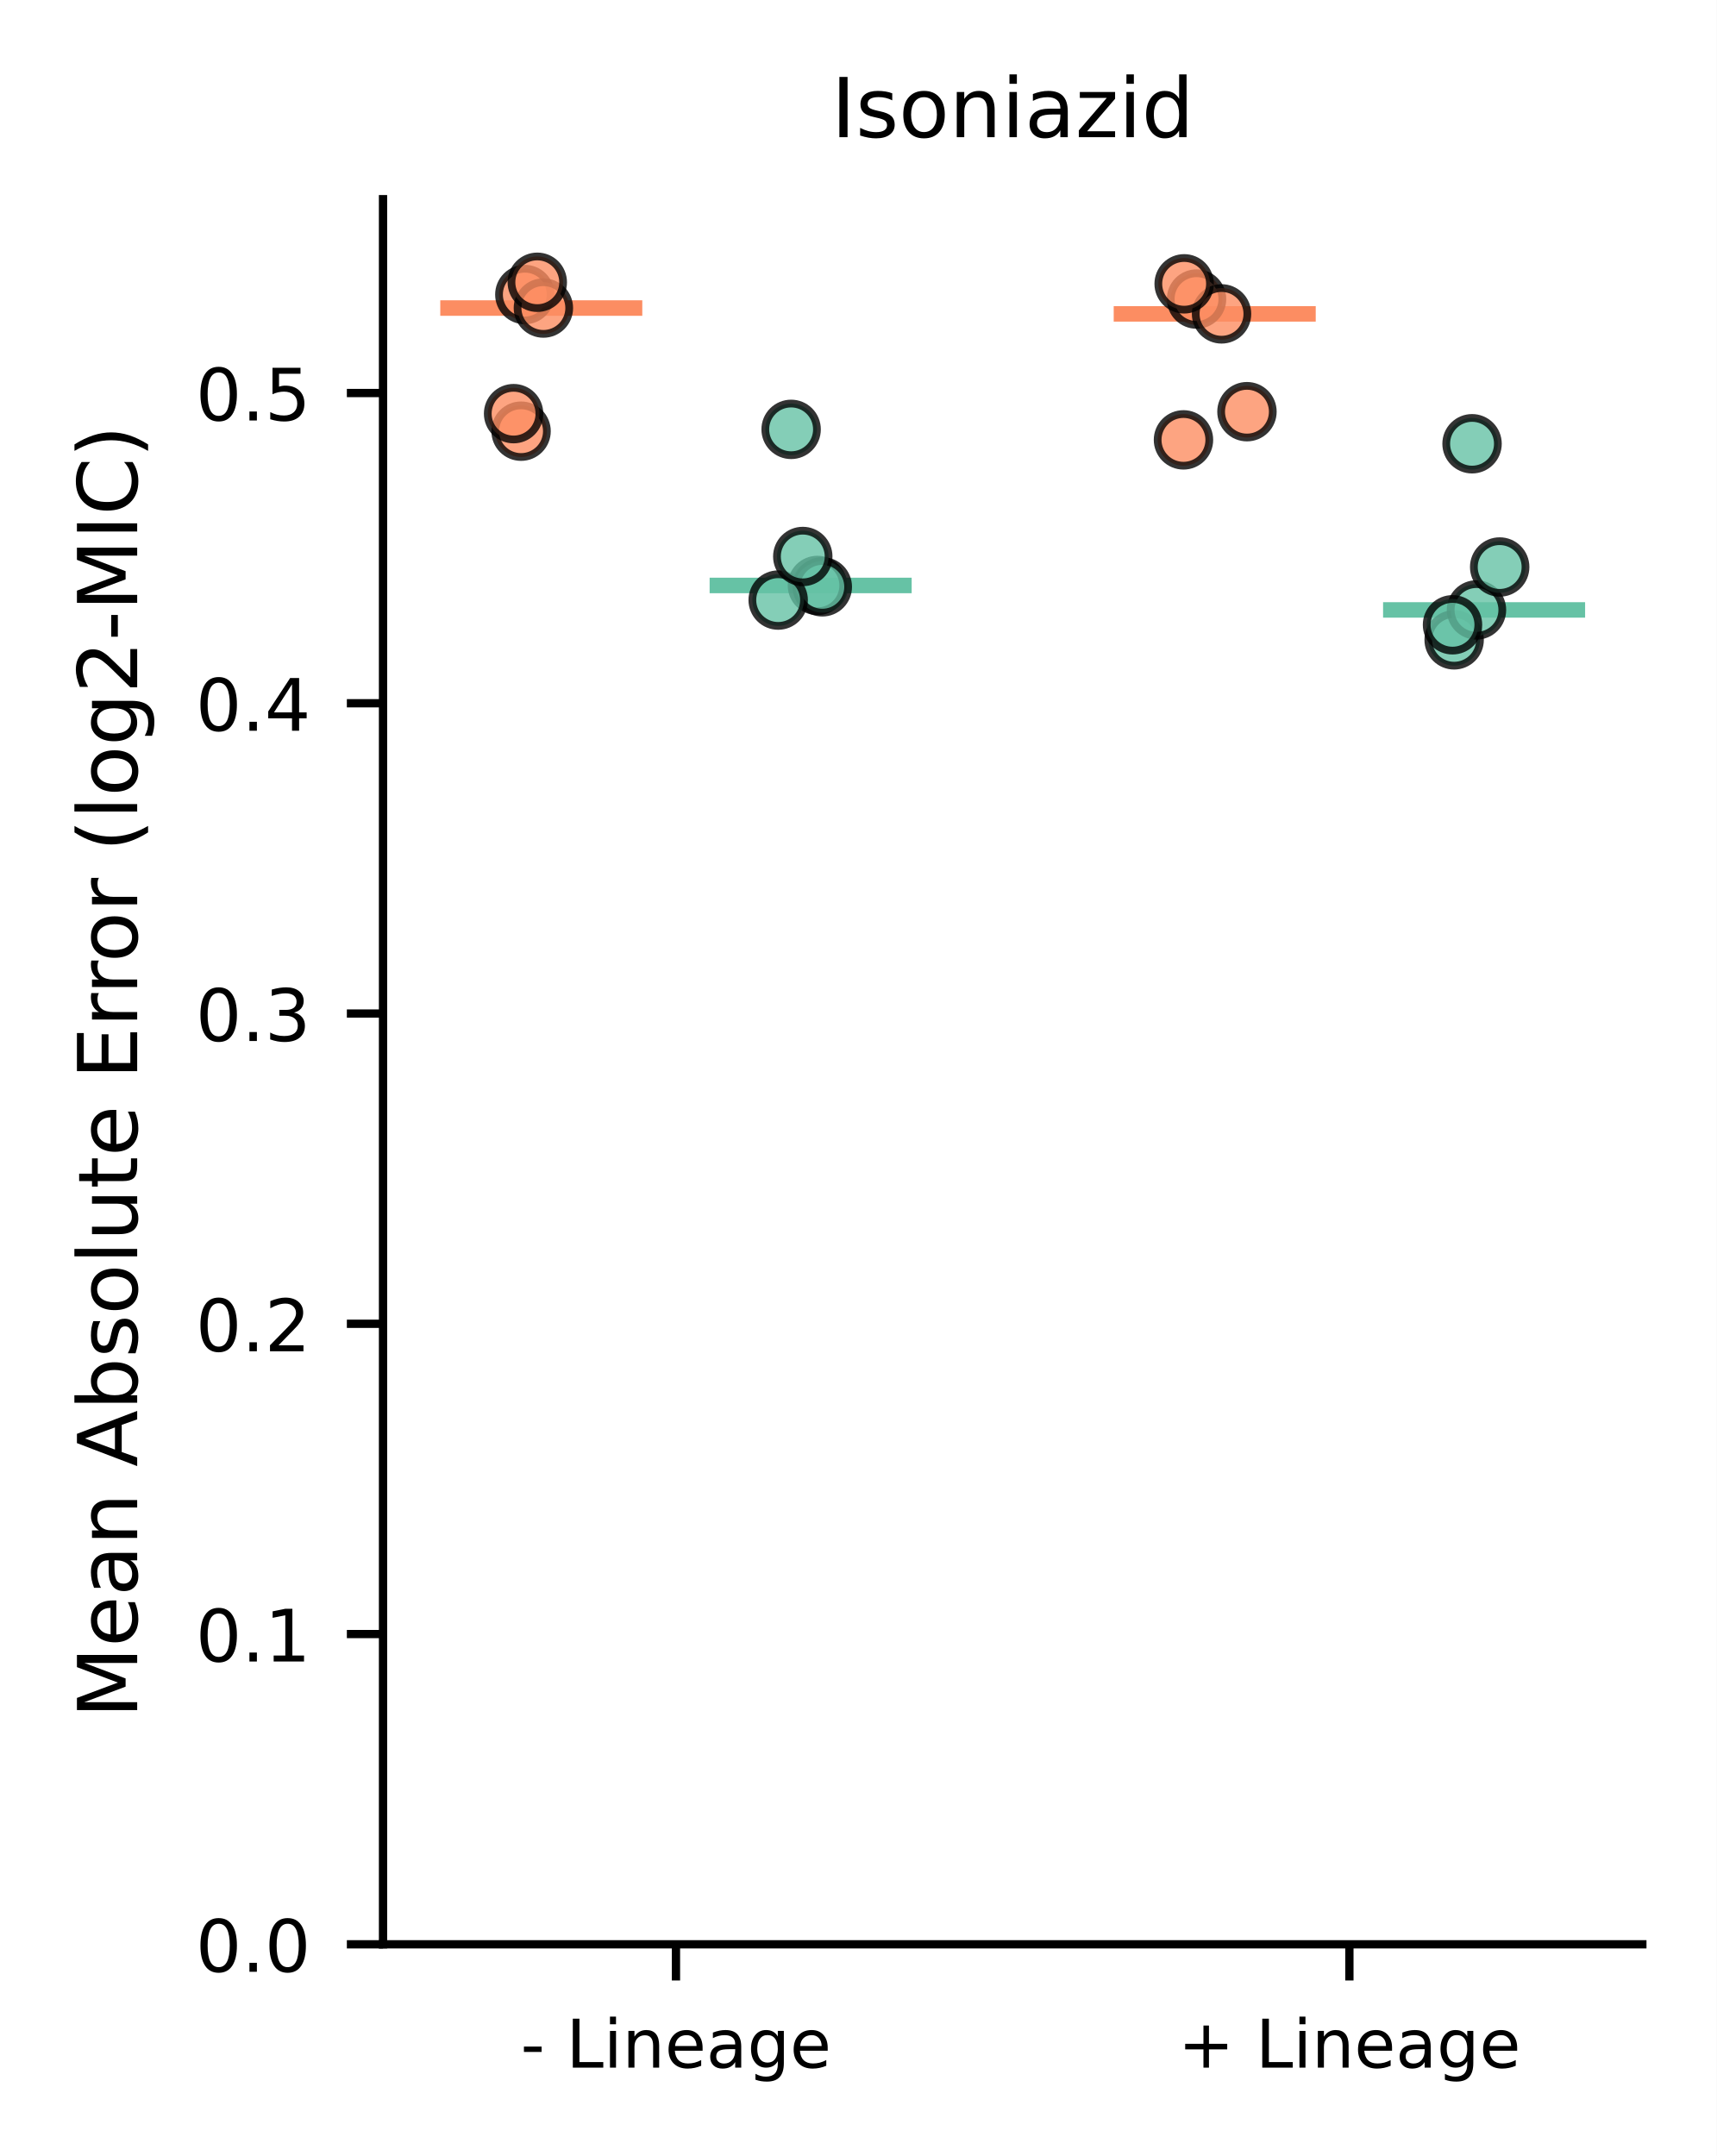
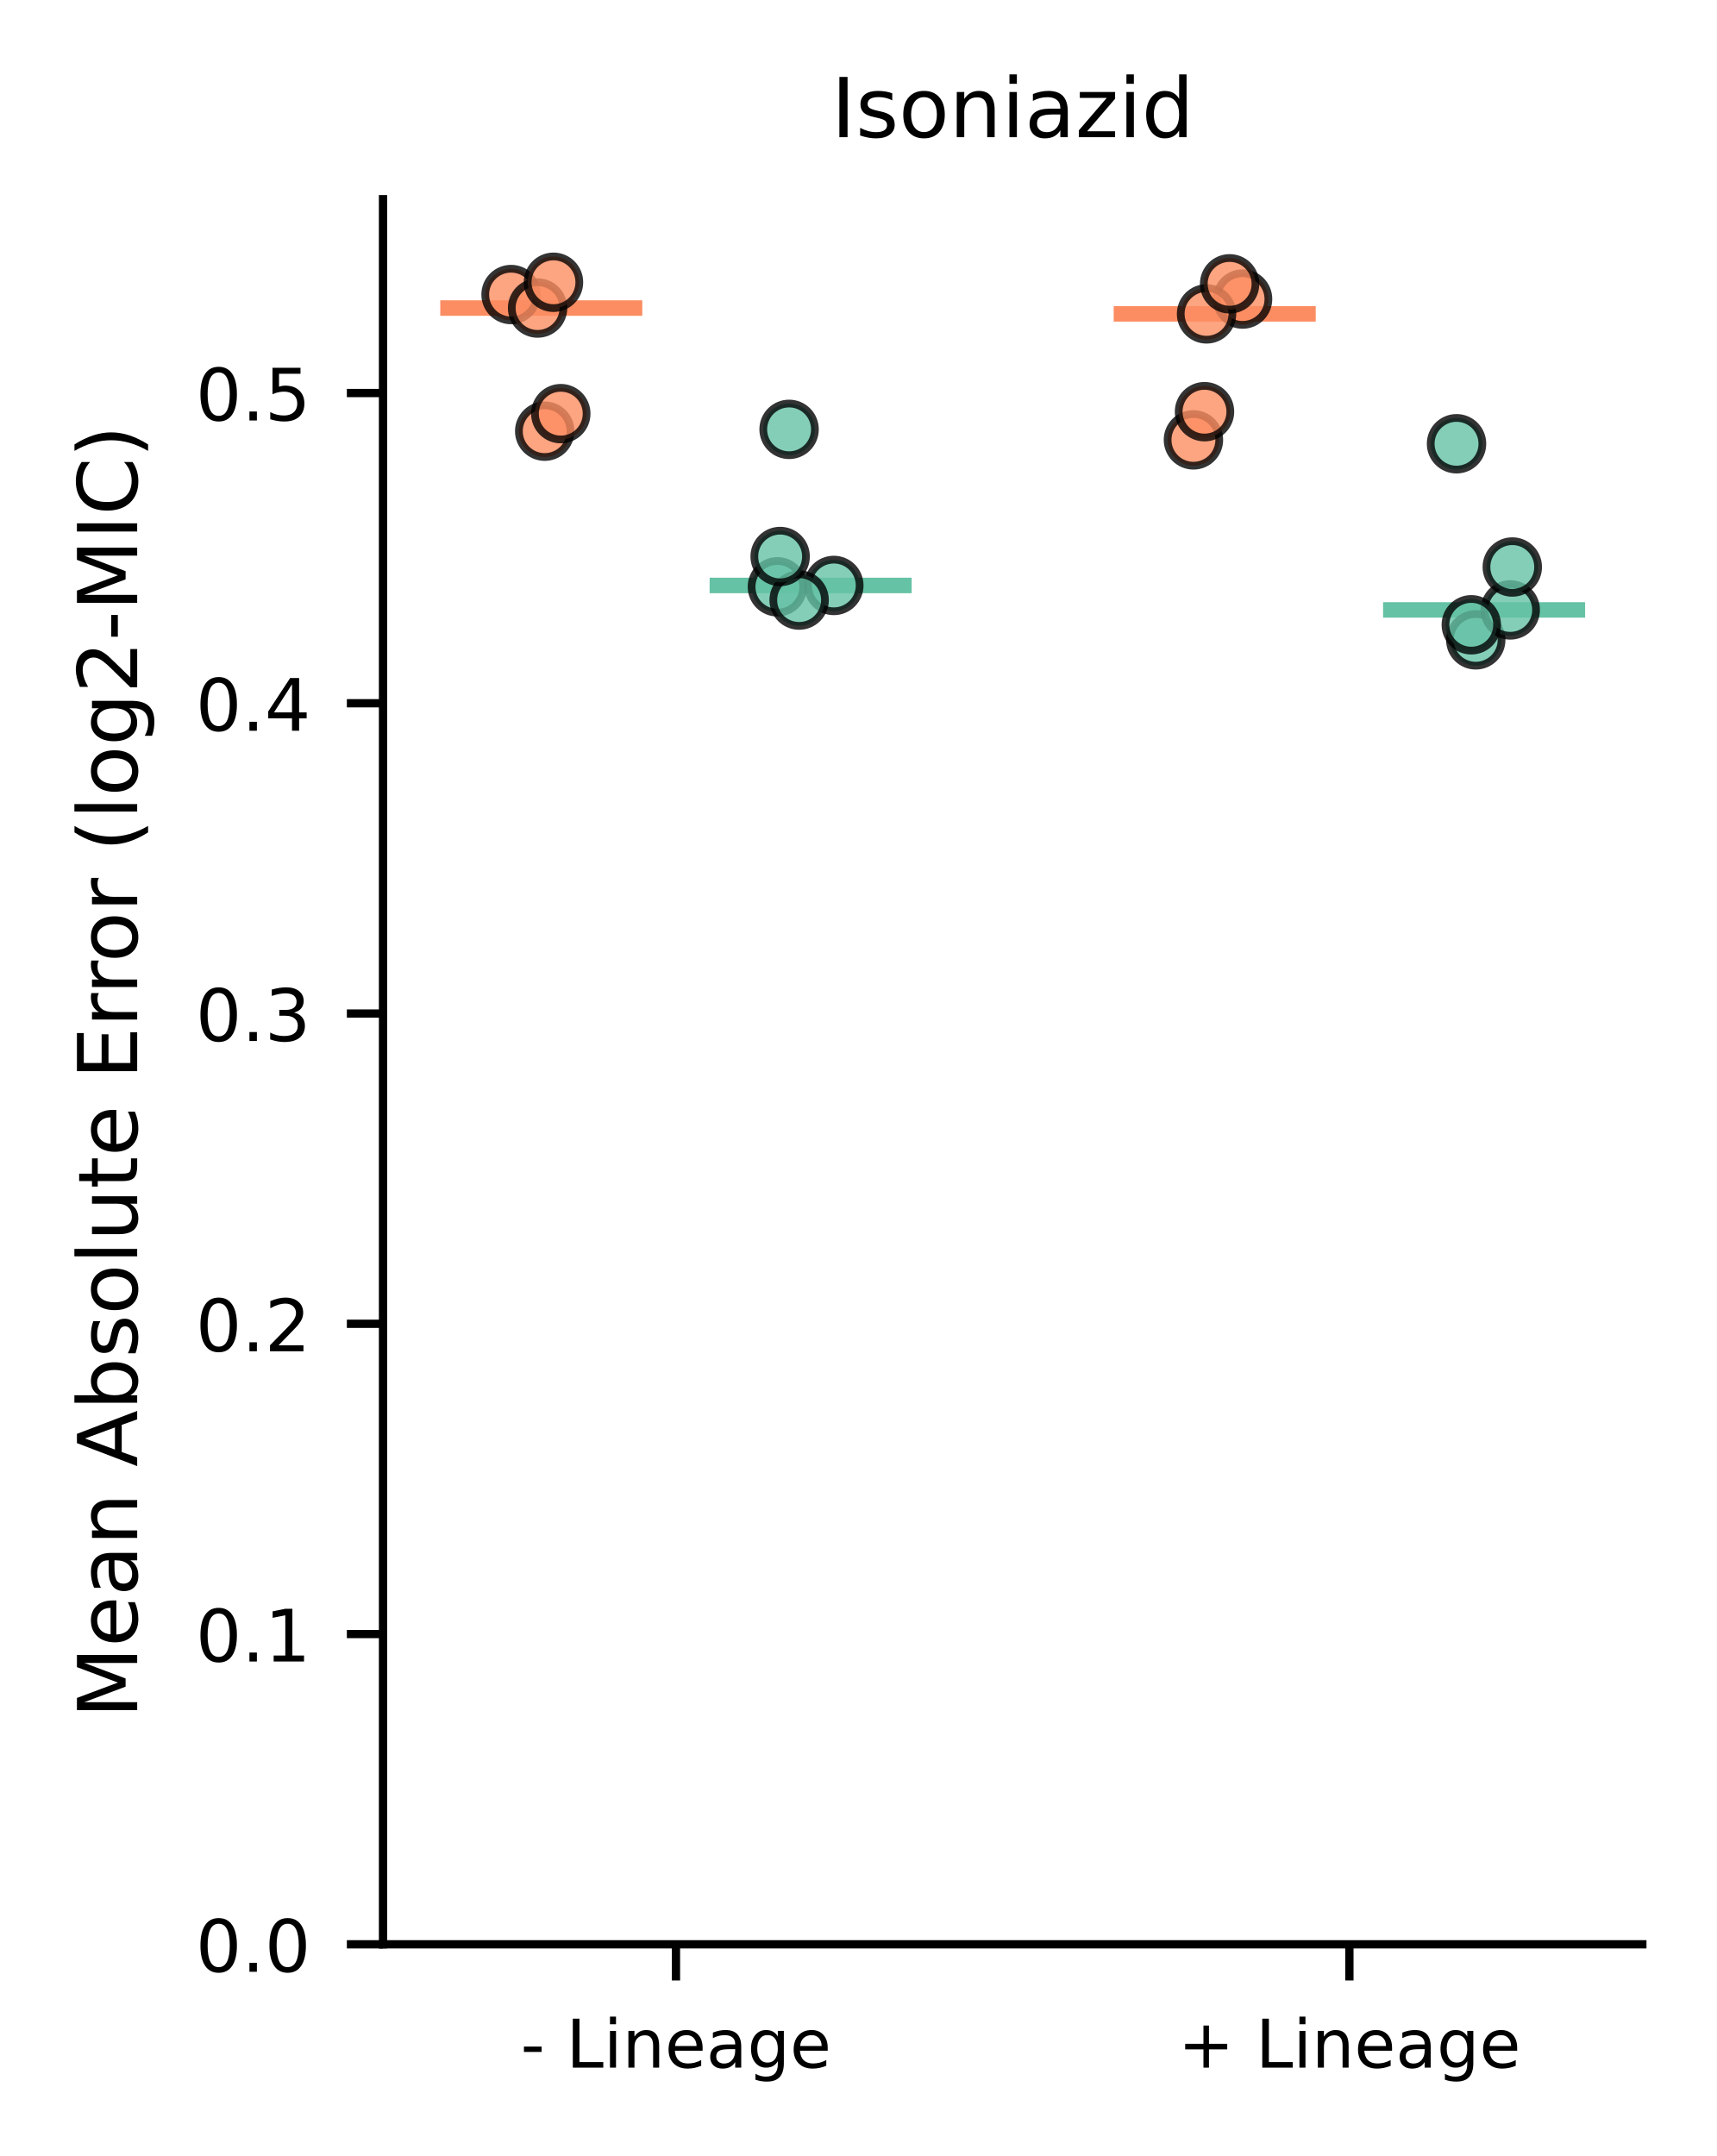
<svg xmlns="http://www.w3.org/2000/svg" xmlns:xlink="http://www.w3.org/1999/xlink" width="166.175pt" height="208.69pt" viewBox="0 0 166.175 208.69" version="1.1">
  <defs>
    <style type="text/css">*{stroke-linejoin: round; stroke-linecap: butt}</style>
  </defs>
  <g id="figure_1">
    <g id="patch_1">
      <path d="M 0 208.69  L 166.175 208.69  L 166.175 0  L 0 0  z " style="fill: #ffffff" />
    </g>
    <g id="axes_1">
      <g id="patch_2">
        <path d="M 37.075 188.199  L 158.975 188.199  L 158.975 19.279  L 37.075 19.279  z " style="fill: #ffffff" />
      </g>
      <g id="LineCollection_1">
-         <path d="M 42.616 29.817  L 62.172 29.817  " clip-path="url(#p5573b99d5b)" style="fill: none; stroke: #fc8d62; stroke-width: 1.5" />
+         <path d="M 42.616 29.817  L 62.172 29.817  " clip-path="url(#pfbba2e8f03)" style="fill: none; stroke: #fc8d62; stroke-width: 1.5" />
      </g>
      <g id="LineCollection_2">
-         <path d="M 68.69 56.669  L 88.247 56.669  " clip-path="url(#p5573b99d5b)" style="fill: none; stroke: #66c2a5; stroke-width: 1.5" />
+         <path d="M 68.69 56.669  L 88.247 56.669  " clip-path="url(#pfbba2e8f03)" style="fill: none; stroke: #66c2a5; stroke-width: 1.5" />
      </g>
      <g id="LineCollection_3">
-         <path d="M 107.803 30.382  L 127.359 30.382  " clip-path="url(#p5573b99d5b)" style="fill: none; stroke: #fc8d62; stroke-width: 1.5" />
+         <path d="M 107.803 30.382  L 127.359 30.382  " clip-path="url(#pfbba2e8f03)" style="fill: none; stroke: #fc8d62; stroke-width: 1.5" />
      </g>
      <g id="LineCollection_4">
-         <path d="M 133.878 59.038  L 153.434 59.038  " clip-path="url(#p5573b99d5b)" style="fill: none; stroke: #66c2a5; stroke-width: 1.5" />
+         <path d="M 133.878 59.038  L 153.434 59.038  " clip-path="url(#pfbba2e8f03)" style="fill: none; stroke: #66c2a5; stroke-width: 1.5" />
      </g>
      <g id="PathCollection_1">
        <defs>
-           <path id="C0_0_3f2d5f2e5b" d="M 0 2.5  C 0.663 2.5 1.299 2.237 1.768 1.768  C 2.237 1.299 2.5 0.663 2.5 -0  C 2.5 -0.663 2.237 -1.299 1.768 -1.768  C 1.299 -2.237 0.663 -2.5 0 -2.5  C -0.663 -2.5 -1.299 -2.237 -1.768 -1.768  C -2.237 -1.299 -2.5 -0.663 -2.5 0  C -2.5 0.663 -2.237 1.299 -1.768 1.768  C -1.299 2.237 -0.663 2.5 0 2.5  z " />
+           <path id="C0_0_849cc54f50" d="M 0 2.5  C 0.663 2.5 1.299 2.237 1.768 1.768  C 2.237 1.299 2.5 0.663 2.5 -0  C 2.5 -0.663 2.237 -1.299 1.768 -1.768  C 1.299 -2.237 0.663 -2.5 0 -2.5  C -0.663 -2.5 -1.299 -2.237 -1.768 -1.768  C -2.237 -1.299 -2.5 -0.663 -2.5 0  C -2.5 0.663 -2.237 1.299 -1.768 1.768  C -1.299 2.237 -0.663 2.5 0 2.5  z " />
        </defs>
-         <g clip-path="url(#p5573b99d5b)">
-           <use xlink:href="#C0_0_3f2d5f2e5b" x="50.438" y="41.736" style="fill: #fc8d62; fill-opacity: 0.8; stroke: #000000; stroke-opacity: 0.8; stroke-width: 0.75" />
-         </g>
-         <g clip-path="url(#p5573b99d5b)">
-           <use xlink:href="#C0_0_3f2d5f2e5b" x="49.714" y="40.039" style="fill: #fc8d62; fill-opacity: 0.8; stroke: #000000; stroke-opacity: 0.8; stroke-width: 0.75" />
-         </g>
-         <g clip-path="url(#p5573b99d5b)">
-           <use xlink:href="#C0_0_3f2d5f2e5b" x="50.803" y="28.511" style="fill: #fc8d62; fill-opacity: 0.8; stroke: #000000; stroke-opacity: 0.8; stroke-width: 0.75" />
-         </g>
-         <g clip-path="url(#p5573b99d5b)">
-           <use xlink:href="#C0_0_3f2d5f2e5b" x="52.599" y="29.817" style="fill: #fc8d62; fill-opacity: 0.8; stroke: #000000; stroke-opacity: 0.8; stroke-width: 0.75" />
-         </g>
-         <g clip-path="url(#p5573b99d5b)">
-           <use xlink:href="#C0_0_3f2d5f2e5b" x="52.008" y="27.323" style="fill: #fc8d62; fill-opacity: 0.8; stroke: #000000; stroke-opacity: 0.8; stroke-width: 0.75" />
+         <g clip-path="url(#pfbba2e8f03)">
+           <use xlink:href="#C0_0_849cc54f50" x="52.726" y="41.736" style="fill: #fc8d62; fill-opacity: 0.8; stroke: #000000; stroke-opacity: 0.8; stroke-width: 0.75" />
+         </g>
+         <g clip-path="url(#pfbba2e8f03)">
+           <use xlink:href="#C0_0_849cc54f50" x="54.283" y="40.039" style="fill: #fc8d62; fill-opacity: 0.8; stroke: #000000; stroke-opacity: 0.8; stroke-width: 0.75" />
+         </g>
+         <g clip-path="url(#pfbba2e8f03)">
+           <use xlink:href="#C0_0_849cc54f50" x="49.47" y="28.511" style="fill: #fc8d62; fill-opacity: 0.8; stroke: #000000; stroke-opacity: 0.8; stroke-width: 0.75" />
+         </g>
+         <g clip-path="url(#pfbba2e8f03)">
+           <use xlink:href="#C0_0_849cc54f50" x="52.037" y="29.817" style="fill: #fc8d62; fill-opacity: 0.8; stroke: #000000; stroke-opacity: 0.8; stroke-width: 0.75" />
+         </g>
+         <g clip-path="url(#pfbba2e8f03)">
+           <use xlink:href="#C0_0_849cc54f50" x="53.576" y="27.323" style="fill: #fc8d62; fill-opacity: 0.8; stroke: #000000; stroke-opacity: 0.8; stroke-width: 0.75" />
        </g>
      </g>
      <g id="PathCollection_2">
        <defs>
-           <path id="C1_0_dbf6122012" d="M 0 2.5  C 0.663 2.5 1.299 2.237 1.768 1.768  C 2.237 1.299 2.5 0.663 2.5 -0  C 2.5 -0.663 2.237 -1.299 1.768 -1.768  C 1.299 -2.237 0.663 -2.5 0 -2.5  C -0.663 -2.5 -1.299 -2.237 -1.768 -1.768  C -2.237 -1.299 -2.5 -0.663 -2.5 0  C -2.5 0.663 -2.237 1.299 -1.768 1.768  C -1.299 2.237 -0.663 2.5 0 2.5  z " />
+           <path id="C1_0_3ccdf2e106" d="M 0 2.5  C 0.663 2.5 1.299 2.237 1.768 1.768  C 2.237 1.299 2.5 0.663 2.5 -0  C 2.5 -0.663 2.237 -1.299 1.768 -1.768  C 1.299 -2.237 0.663 -2.5 0 -2.5  C -0.663 -2.5 -1.299 -2.237 -1.768 -1.768  C -2.237 -1.299 -2.5 -0.663 -2.5 0  C -2.5 0.663 -2.237 1.299 -1.768 1.768  C -1.299 2.237 -0.663 2.5 0 2.5  z " />
        </defs>
-         <g clip-path="url(#p5573b99d5b)">
-           <use xlink:href="#C1_0_dbf6122012" x="79.125" y="56.669" style="fill: #66c2a5; fill-opacity: 0.8; stroke: #000000; stroke-opacity: 0.8; stroke-width: 0.75" />
-         </g>
-         <g clip-path="url(#p5573b99d5b)">
-           <use xlink:href="#C1_0_dbf6122012" x="79.598" y="56.801" style="fill: #66c2a5; fill-opacity: 0.8; stroke: #000000; stroke-opacity: 0.8; stroke-width: 0.75" />
-         </g>
-         <g clip-path="url(#p5573b99d5b)">
-           <use xlink:href="#C1_0_dbf6122012" x="75.326" y="58.084" style="fill: #66c2a5; fill-opacity: 0.8; stroke: #000000; stroke-opacity: 0.8; stroke-width: 0.75" />
-         </g>
-         <g clip-path="url(#p5573b99d5b)">
-           <use xlink:href="#C1_0_dbf6122012" x="76.579" y="41.561" style="fill: #66c2a5; fill-opacity: 0.8; stroke: #000000; stroke-opacity: 0.8; stroke-width: 0.75" />
-         </g>
-         <g clip-path="url(#p5573b99d5b)">
-           <use xlink:href="#C1_0_dbf6122012" x="77.707" y="53.866" style="fill: #66c2a5; fill-opacity: 0.8; stroke: #000000; stroke-opacity: 0.8; stroke-width: 0.75" />
+         <g clip-path="url(#pfbba2e8f03)">
+           <use xlink:href="#C1_0_3ccdf2e106" x="80.712" y="56.669" style="fill: #66c2a5; fill-opacity: 0.8; stroke: #000000; stroke-opacity: 0.8; stroke-width: 0.75" />
+         </g>
+         <g clip-path="url(#pfbba2e8f03)">
+           <use xlink:href="#C1_0_3ccdf2e106" x="75.25" y="56.801" style="fill: #66c2a5; fill-opacity: 0.8; stroke: #000000; stroke-opacity: 0.8; stroke-width: 0.75" />
+         </g>
+         <g clip-path="url(#pfbba2e8f03)">
+           <use xlink:href="#C1_0_3ccdf2e106" x="77.354" y="58.084" style="fill: #66c2a5; fill-opacity: 0.8; stroke: #000000; stroke-opacity: 0.8; stroke-width: 0.75" />
+         </g>
+         <g clip-path="url(#pfbba2e8f03)">
+           <use xlink:href="#C1_0_3ccdf2e106" x="76.382" y="41.561" style="fill: #66c2a5; fill-opacity: 0.8; stroke: #000000; stroke-opacity: 0.8; stroke-width: 0.75" />
+         </g>
+         <g clip-path="url(#pfbba2e8f03)">
+           <use xlink:href="#C1_0_3ccdf2e106" x="75.516" y="53.866" style="fill: #66c2a5; fill-opacity: 0.8; stroke: #000000; stroke-opacity: 0.8; stroke-width: 0.75" />
        </g>
      </g>
      <g id="PathCollection_3">
        <defs>
-           <path id="C2_0_2953f586ff" d="M 0 2.5  C 0.663 2.5 1.299 2.237 1.768 1.768  C 2.237 1.299 2.5 0.663 2.5 -0  C 2.5 -0.663 2.237 -1.299 1.768 -1.768  C 1.299 -2.237 0.663 -2.5 0 -2.5  C -0.663 -2.5 -1.299 -2.237 -1.768 -1.768  C -2.237 -1.299 -2.5 -0.663 -2.5 0  C -2.5 0.663 -2.237 1.299 -1.768 1.768  C -1.299 2.237 -0.663 2.5 0 2.5  z " />
+           <path id="C2_0_089f217699" d="M 0 2.5  C 0.663 2.5 1.299 2.237 1.768 1.768  C 2.237 1.299 2.5 0.663 2.5 -0  C 2.5 -0.663 2.237 -1.299 1.768 -1.768  C 1.299 -2.237 0.663 -2.5 0 -2.5  C -0.663 -2.5 -1.299 -2.237 -1.768 -1.768  C -2.237 -1.299 -2.5 -0.663 -2.5 0  C -2.5 0.663 -2.237 1.299 -1.768 1.768  C -1.299 2.237 -0.663 2.5 0 2.5  z " />
        </defs>
-         <g clip-path="url(#p5573b99d5b)">
-           <use xlink:href="#C2_0_2953f586ff" x="114.557" y="42.578" style="fill: #fc8d62; fill-opacity: 0.8; stroke: #000000; stroke-opacity: 0.8; stroke-width: 0.75" />
-         </g>
-         <g clip-path="url(#p5573b99d5b)">
-           <use xlink:href="#C2_0_2953f586ff" x="120.702" y="39.849" style="fill: #fc8d62; fill-opacity: 0.8; stroke: #000000; stroke-opacity: 0.8; stroke-width: 0.75" />
-         </g>
-         <g clip-path="url(#p5573b99d5b)">
-           <use xlink:href="#C2_0_2953f586ff" x="115.822" y="28.947" style="fill: #fc8d62; fill-opacity: 0.8; stroke: #000000; stroke-opacity: 0.8; stroke-width: 0.75" />
-         </g>
-         <g clip-path="url(#p5573b99d5b)">
-           <use xlink:href="#C2_0_2953f586ff" x="118.242" y="30.382" style="fill: #fc8d62; fill-opacity: 0.8; stroke: #000000; stroke-opacity: 0.8; stroke-width: 0.75" />
-         </g>
-         <g clip-path="url(#p5573b99d5b)">
-           <use xlink:href="#C2_0_2953f586ff" x="114.623" y="27.474" style="fill: #fc8d62; fill-opacity: 0.8; stroke: #000000; stroke-opacity: 0.8; stroke-width: 0.75" />
+         <g clip-path="url(#pfbba2e8f03)">
+           <use xlink:href="#C2_0_089f217699" x="115.521" y="42.578" style="fill: #fc8d62; fill-opacity: 0.8; stroke: #000000; stroke-opacity: 0.8; stroke-width: 0.75" />
+         </g>
+         <g clip-path="url(#pfbba2e8f03)">
+           <use xlink:href="#C2_0_089f217699" x="116.593" y="39.849" style="fill: #fc8d62; fill-opacity: 0.8; stroke: #000000; stroke-opacity: 0.8; stroke-width: 0.75" />
+         </g>
+         <g clip-path="url(#pfbba2e8f03)">
+           <use xlink:href="#C2_0_089f217699" x="120.277" y="28.947" style="fill: #fc8d62; fill-opacity: 0.8; stroke: #000000; stroke-opacity: 0.8; stroke-width: 0.75" />
+         </g>
+         <g clip-path="url(#pfbba2e8f03)">
+           <use xlink:href="#C2_0_089f217699" x="116.791" y="30.382" style="fill: #fc8d62; fill-opacity: 0.8; stroke: #000000; stroke-opacity: 0.8; stroke-width: 0.75" />
+         </g>
+         <g clip-path="url(#pfbba2e8f03)">
+           <use xlink:href="#C2_0_089f217699" x="119.025" y="27.474" style="fill: #fc8d62; fill-opacity: 0.8; stroke: #000000; stroke-opacity: 0.8; stroke-width: 0.75" />
        </g>
      </g>
      <g id="PathCollection_4">
        <defs>
-           <path id="C3_0_b1283cfa4d" d="M 0 2.5  C 0.663 2.5 1.299 2.237 1.768 1.768  C 2.237 1.299 2.5 0.663 2.5 -0  C 2.5 -0.663 2.237 -1.299 1.768 -1.768  C 1.299 -2.237 0.663 -2.5 0 -2.5  C -0.663 -2.5 -1.299 -2.237 -1.768 -1.768  C -2.237 -1.299 -2.5 -0.663 -2.5 0  C -2.5 0.663 -2.237 1.299 -1.768 1.768  C -1.299 2.237 -0.663 2.5 0 2.5  z " />
+           <path id="C3_0_57a2519cfd" d="M 0 2.5  C 0.663 2.5 1.299 2.237 1.768 1.768  C 2.237 1.299 2.5 0.663 2.5 -0  C 2.5 -0.663 2.237 -1.299 1.768 -1.768  C 1.299 -2.237 0.663 -2.5 0 -2.5  C -0.663 -2.5 -1.299 -2.237 -1.768 -1.768  C -2.237 -1.299 -2.5 -0.663 -2.5 0  C -2.5 0.663 -2.237 1.299 -1.768 1.768  C -1.299 2.237 -0.663 2.5 0 2.5  z " />
        </defs>
-         <g clip-path="url(#p5573b99d5b)">
-           <use xlink:href="#C3_0_b1283cfa4d" x="140.757" y="61.934" style="fill: #66c2a5; fill-opacity: 0.8; stroke: #000000; stroke-opacity: 0.8; stroke-width: 0.75" />
-         </g>
-         <g clip-path="url(#p5573b99d5b)">
-           <use xlink:href="#C3_0_b1283cfa4d" x="142.919" y="59.038" style="fill: #66c2a5; fill-opacity: 0.8; stroke: #000000; stroke-opacity: 0.8; stroke-width: 0.75" />
-         </g>
-         <g clip-path="url(#p5573b99d5b)">
-           <use xlink:href="#C3_0_b1283cfa4d" x="140.599" y="60.476" style="fill: #66c2a5; fill-opacity: 0.8; stroke: #000000; stroke-opacity: 0.8; stroke-width: 0.75" />
-         </g>
-         <g clip-path="url(#p5573b99d5b)">
-           <use xlink:href="#C3_0_b1283cfa4d" x="142.491" y="42.954" style="fill: #66c2a5; fill-opacity: 0.8; stroke: #000000; stroke-opacity: 0.8; stroke-width: 0.75" />
-         </g>
-         <g clip-path="url(#p5573b99d5b)">
-           <use xlink:href="#C3_0_b1283cfa4d" x="145.165" y="54.884" style="fill: #66c2a5; fill-opacity: 0.8; stroke: #000000; stroke-opacity: 0.8; stroke-width: 0.75" />
+         <g clip-path="url(#pfbba2e8f03)">
+           <use xlink:href="#C3_0_57a2519cfd" x="142.849" y="61.934" style="fill: #66c2a5; fill-opacity: 0.8; stroke: #000000; stroke-opacity: 0.8; stroke-width: 0.75" />
+         </g>
+         <g clip-path="url(#pfbba2e8f03)">
+           <use xlink:href="#C3_0_57a2519cfd" x="146.186" y="59.038" style="fill: #66c2a5; fill-opacity: 0.8; stroke: #000000; stroke-opacity: 0.8; stroke-width: 0.75" />
+         </g>
+         <g clip-path="url(#pfbba2e8f03)">
+           <use xlink:href="#C3_0_57a2519cfd" x="142.417" y="60.476" style="fill: #66c2a5; fill-opacity: 0.8; stroke: #000000; stroke-opacity: 0.8; stroke-width: 0.75" />
+         </g>
+         <g clip-path="url(#pfbba2e8f03)">
+           <use xlink:href="#C3_0_57a2519cfd" x="140.988" y="42.954" style="fill: #66c2a5; fill-opacity: 0.8; stroke: #000000; stroke-opacity: 0.8; stroke-width: 0.75" />
+         </g>
+         <g clip-path="url(#pfbba2e8f03)">
+           <use xlink:href="#C3_0_57a2519cfd" x="146.385" y="54.884" style="fill: #66c2a5; fill-opacity: 0.8; stroke: #000000; stroke-opacity: 0.8; stroke-width: 0.75" />
        </g>
      </g>
      <g id="line2d_1" />
      <g id="line2d_2" />
      <g id="matplotlib.axis_1">
        <g id="xtick_1">
          <g id="line2d_3">
            <defs>
-               <path id="mf069d9702a" d="M 0 0  L 0 3.5  " style="stroke: #000000; stroke-width: 0.8" />
+               <path id="m0efff69660" d="M 0 0  L 0 3.5  " style="stroke: #000000; stroke-width: 0.8" />
            </defs>
            <g>
-               <use xlink:href="#mf069d9702a" x="65.431" y="188.199" style="stroke: #000000; stroke-width: 0.8" />
+               <use xlink:href="#m0efff69660" x="65.431" y="188.199" style="stroke: #000000; stroke-width: 0.8" />
            </g>
          </g>
          <g id="text_1">
            <g transform="translate(50.39782 200.1377) scale(0.065 -0.065)">
              <defs>
                <path id="DejaVuSans-2d" d="M 313 2009  L 1997 2009  L 1997 1497  L 313 1497  L 313 2009  z " transform="scale(0.015625)" />
                <path id="DejaVuSans-20" transform="scale(0.015625)" />
                <path id="DejaVuSans-4c" d="M 628 4666  L 1259 4666  L 1259 531  L 3531 531  L 3531 0  L 628 0  L 628 4666  z " transform="scale(0.015625)" />
                <path id="DejaVuSans-69" d="M 603 3500  L 1178 3500  L 1178 0  L 603 0  L 603 3500  z M 603 4863  L 1178 4863  L 1178 4134  L 603 4134  L 603 4863  z " transform="scale(0.015625)" />
                <path id="DejaVuSans-6e" d="M 3513 2113  L 3513 0  L 2938 0  L 2938 2094  Q 2938 2591 2744 2837  Q 2550 3084 2163 3084  Q 1697 3084 1428 2787  Q 1159 2491 1159 1978  L 1159 0  L 581 0  L 581 3500  L 1159 3500  L 1159 2956  Q 1366 3272 1645 3428  Q 1925 3584 2291 3584  Q 2894 3584 3203 3211  Q 3513 2838 3513 2113  z " transform="scale(0.015625)" />
                <path id="DejaVuSans-65" d="M 3597 1894  L 3597 1613  L 953 1613  Q 991 1019 1311 708  Q 1631 397 2203 397  Q 2534 397 2845 478  Q 3156 559 3463 722  L 3463 178  Q 3153 47 2828 -22  Q 2503 -91 2169 -91  Q 1331 -91 842 396  Q 353 884 353 1716  Q 353 2575 817 3079  Q 1281 3584 2069 3584  Q 2775 3584 3186 3129  Q 3597 2675 3597 1894  z M 3022 2063  Q 3016 2534 2758 2815  Q 2500 3097 2075 3097  Q 1594 3097 1305 2825  Q 1016 2553 972 2059  L 3022 2063  z " transform="scale(0.015625)" />
                <path id="DejaVuSans-61" d="M 2194 1759  Q 1497 1759 1228 1600  Q 959 1441 959 1056  Q 959 750 1161 570  Q 1363 391 1709 391  Q 2188 391 2477 730  Q 2766 1069 2766 1631  L 2766 1759  L 2194 1759  z M 3341 1997  L 3341 0  L 2766 0  L 2766 531  Q 2569 213 2275 61  Q 1981 -91 1556 -91  Q 1019 -91 701 211  Q 384 513 384 1019  Q 384 1609 779 1909  Q 1175 2209 1959 2209  L 2766 2209  L 2766 2266  Q 2766 2663 2505 2880  Q 2244 3097 1772 3097  Q 1472 3097 1187 3025  Q 903 2953 641 2809  L 641 3341  Q 956 3463 1253 3523  Q 1550 3584 1831 3584  Q 2591 3584 2966 3190  Q 3341 2797 3341 1997  z " transform="scale(0.015625)" />
                <path id="DejaVuSans-67" d="M 2906 1791  Q 2906 2416 2648 2759  Q 2391 3103 1925 3103  Q 1463 3103 1205 2759  Q 947 2416 947 1791  Q 947 1169 1205 825  Q 1463 481 1925 481  Q 2391 481 2648 825  Q 2906 1169 2906 1791  z M 3481 434  Q 3481 -459 3084 -895  Q 2688 -1331 1869 -1331  Q 1566 -1331 1297 -1286  Q 1028 -1241 775 -1147  L 775 -588  Q 1028 -725 1275 -790  Q 1522 -856 1778 -856  Q 2344 -856 2625 -561  Q 2906 -266 2906 331  L 2906 616  Q 2728 306 2450 153  Q 2172 0 1784 0  Q 1141 0 747 490  Q 353 981 353 1791  Q 353 2603 747 3093  Q 1141 3584 1784 3584  Q 2172 3584 2450 3431  Q 2728 3278 2906 2969  L 2906 3500  L 3481 3500  L 3481 434  z " transform="scale(0.015625)" />
              </defs>
              <use xlink:href="#DejaVuSans-2d" />
              <use xlink:href="#DejaVuSans-20" x="36.084" />
              <use xlink:href="#DejaVuSans-4c" x="67.871" />
              <use xlink:href="#DejaVuSans-69" x="123.584" />
              <use xlink:href="#DejaVuSans-6e" x="151.367" />
              <use xlink:href="#DejaVuSans-65" x="214.746" />
              <use xlink:href="#DejaVuSans-61" x="276.27" />
              <use xlink:href="#DejaVuSans-67" x="337.549" />
              <use xlink:href="#DejaVuSans-65" x="401.025" />
            </g>
          </g>
        </g>
        <g id="xtick_2">
          <g id="line2d_4">
            <g>
-               <use xlink:href="#mf069d9702a" x="130.618" y="188.199" style="stroke: #000000; stroke-width: 0.8" />
+               <use xlink:href="#m0efff69660" x="130.618" y="188.199" style="stroke: #000000; stroke-width: 0.8" />
            </g>
          </g>
          <g id="text_2">
            <g transform="translate(114.0341 200.1377) scale(0.065 -0.065)">
              <defs>
                <path id="DejaVuSans-2b" d="M 2944 4013  L 2944 2272  L 4684 2272  L 4684 1741  L 2944 1741  L 2944 0  L 2419 0  L 2419 1741  L 678 1741  L 678 2272  L 2419 2272  L 2419 4013  L 2944 4013  z " transform="scale(0.015625)" />
              </defs>
              <use xlink:href="#DejaVuSans-2b" />
              <use xlink:href="#DejaVuSans-20" x="83.789" />
              <use xlink:href="#DejaVuSans-4c" x="115.576" />
              <use xlink:href="#DejaVuSans-69" x="171.289" />
              <use xlink:href="#DejaVuSans-6e" x="199.072" />
              <use xlink:href="#DejaVuSans-65" x="262.451" />
              <use xlink:href="#DejaVuSans-61" x="323.975" />
              <use xlink:href="#DejaVuSans-67" x="385.254" />
              <use xlink:href="#DejaVuSans-65" x="448.73" />
            </g>
          </g>
        </g>
      </g>
      <g id="matplotlib.axis_2">
        <g id="ytick_1">
          <g id="line2d_5">
            <defs>
-               <path id="m763e0a34d7" d="M 0 0  L -3.5 0  " style="stroke: #000000; stroke-width: 0.8" />
+               <path id="meb4e256498" d="M 0 0  L -3.5 0  " style="stroke: #000000; stroke-width: 0.8" />
            </defs>
            <g>
-               <use xlink:href="#m763e0a34d7" x="37.075" y="188.199" style="stroke: #000000; stroke-width: 0.8" />
+               <use xlink:href="#meb4e256498" x="37.075" y="188.199" style="stroke: #000000; stroke-width: 0.8" />
            </g>
          </g>
          <g id="text_3">
            <g transform="translate(18.9425 190.8582) scale(0.07 -0.07)">
              <defs>
                <path id="DejaVuSans-30" d="M 2034 4250  Q 1547 4250 1301 3770  Q 1056 3291 1056 2328  Q 1056 1369 1301 889  Q 1547 409 2034 409  Q 2525 409 2770 889  Q 3016 1369 3016 2328  Q 3016 3291 2770 3770  Q 2525 4250 2034 4250  z M 2034 4750  Q 2819 4750 3233 4129  Q 3647 3509 3647 2328  Q 3647 1150 3233 529  Q 2819 -91 2034 -91  Q 1250 -91 836 529  Q 422 1150 422 2328  Q 422 3509 836 4129  Q 1250 4750 2034 4750  z " transform="scale(0.015625)" />
                <path id="DejaVuSans-2e" d="M 684 794  L 1344 794  L 1344 0  L 684 0  L 684 794  z " transform="scale(0.015625)" />
              </defs>
              <use xlink:href="#DejaVuSans-30" />
              <use xlink:href="#DejaVuSans-2e" x="63.623" />
              <use xlink:href="#DejaVuSans-30" x="95.41" />
            </g>
          </g>
        </g>
        <g id="ytick_2">
          <g id="line2d_6">
            <g>
-               <use xlink:href="#m763e0a34d7" x="37.075" y="158.167" style="stroke: #000000; stroke-width: 0.8" />
+               <use xlink:href="#meb4e256498" x="37.075" y="158.167" style="stroke: #000000; stroke-width: 0.8" />
            </g>
          </g>
          <g id="text_4">
            <g transform="translate(18.9425 160.8267) scale(0.07 -0.07)">
              <defs>
                <path id="DejaVuSans-31" d="M 794 531  L 1825 531  L 1825 4091  L 703 3866  L 703 4441  L 1819 4666  L 2450 4666  L 2450 531  L 3481 531  L 3481 0  L 794 0  L 794 531  z " transform="scale(0.015625)" />
              </defs>
              <use xlink:href="#DejaVuSans-30" />
              <use xlink:href="#DejaVuSans-2e" x="63.623" />
              <use xlink:href="#DejaVuSans-31" x="95.41" />
            </g>
          </g>
        </g>
        <g id="ytick_3">
          <g id="line2d_7">
            <g>
-               <use xlink:href="#m763e0a34d7" x="37.075" y="128.136" style="stroke: #000000; stroke-width: 0.8" />
+               <use xlink:href="#meb4e256498" x="37.075" y="128.136" style="stroke: #000000; stroke-width: 0.8" />
            </g>
          </g>
          <g id="text_5">
            <g transform="translate(18.9425 130.7952) scale(0.07 -0.07)">
              <defs>
                <path id="DejaVuSans-32" d="M 1228 531  L 3431 531  L 3431 0  L 469 0  L 469 531  Q 828 903 1448 1529  Q 2069 2156 2228 2338  Q 2531 2678 2651 2914  Q 2772 3150 2772 3378  Q 2772 3750 2511 3984  Q 2250 4219 1831 4219  Q 1534 4219 1204 4116  Q 875 4013 500 3803  L 500 4441  Q 881 4594 1212 4672  Q 1544 4750 1819 4750  Q 2544 4750 2975 4387  Q 3406 4025 3406 3419  Q 3406 3131 3298 2873  Q 3191 2616 2906 2266  Q 2828 2175 2409 1742  Q 1991 1309 1228 531  z " transform="scale(0.015625)" />
              </defs>
              <use xlink:href="#DejaVuSans-30" />
              <use xlink:href="#DejaVuSans-2e" x="63.623" />
              <use xlink:href="#DejaVuSans-32" x="95.41" />
            </g>
          </g>
        </g>
        <g id="ytick_4">
          <g id="line2d_8">
            <g>
-               <use xlink:href="#m763e0a34d7" x="37.075" y="98.104" style="stroke: #000000; stroke-width: 0.8" />
+               <use xlink:href="#meb4e256498" x="37.075" y="98.104" style="stroke: #000000; stroke-width: 0.8" />
            </g>
          </g>
          <g id="text_6">
            <g transform="translate(18.9425 100.7638) scale(0.07 -0.07)">
              <defs>
                <path id="DejaVuSans-33" d="M 2597 2516  Q 3050 2419 3304 2112  Q 3559 1806 3559 1356  Q 3559 666 3084 287  Q 2609 -91 1734 -91  Q 1441 -91 1130 -33  Q 819 25 488 141  L 488 750  Q 750 597 1062 519  Q 1375 441 1716 441  Q 2309 441 2620 675  Q 2931 909 2931 1356  Q 2931 1769 2642 2001  Q 2353 2234 1838 2234  L 1294 2234  L 1294 2753  L 1863 2753  Q 2328 2753 2575 2939  Q 2822 3125 2822 3475  Q 2822 3834 2567 4026  Q 2313 4219 1838 4219  Q 1578 4219 1281 4162  Q 984 4106 628 3988  L 628 4550  Q 988 4650 1302 4700  Q 1616 4750 1894 4750  Q 2613 4750 3031 4423  Q 3450 4097 3450 3541  Q 3450 3153 3228 2886  Q 3006 2619 2597 2516  z " transform="scale(0.015625)" />
              </defs>
              <use xlink:href="#DejaVuSans-30" />
              <use xlink:href="#DejaVuSans-2e" x="63.623" />
              <use xlink:href="#DejaVuSans-33" x="95.41" />
            </g>
          </g>
        </g>
        <g id="ytick_5">
          <g id="line2d_9">
            <g>
-               <use xlink:href="#m763e0a34d7" x="37.075" y="68.073" style="stroke: #000000; stroke-width: 0.8" />
+               <use xlink:href="#meb4e256498" x="37.075" y="68.073" style="stroke: #000000; stroke-width: 0.8" />
            </g>
          </g>
          <g id="text_7">
            <g transform="translate(18.9425 70.73228) scale(0.07 -0.07)">
              <defs>
                <path id="DejaVuSans-34" d="M 2419 4116  L 825 1625  L 2419 1625  L 2419 4116  z M 2253 4666  L 3047 4666  L 3047 1625  L 3713 1625  L 3713 1100  L 3047 1100  L 3047 0  L 2419 0  L 2419 1100  L 313 1100  L 313 1709  L 2253 4666  z " transform="scale(0.015625)" />
              </defs>
              <use xlink:href="#DejaVuSans-30" />
              <use xlink:href="#DejaVuSans-2e" x="63.623" />
              <use xlink:href="#DejaVuSans-34" x="95.41" />
            </g>
          </g>
        </g>
        <g id="ytick_6">
          <g id="line2d_10">
            <g>
-               <use xlink:href="#m763e0a34d7" x="37.075" y="38.041" style="stroke: #000000; stroke-width: 0.8" />
+               <use xlink:href="#meb4e256498" x="37.075" y="38.041" style="stroke: #000000; stroke-width: 0.8" />
            </g>
          </g>
          <g id="text_8">
            <g transform="translate(18.9425 40.70081) scale(0.07 -0.07)">
              <defs>
                <path id="DejaVuSans-35" d="M 691 4666  L 3169 4666  L 3169 4134  L 1269 4134  L 1269 2991  Q 1406 3038 1543 3061  Q 1681 3084 1819 3084  Q 2600 3084 3056 2656  Q 3513 2228 3513 1497  Q 3513 744 3044 326  Q 2575 -91 1722 -91  Q 1428 -91 1123 -41  Q 819 9 494 109  L 494 744  Q 775 591 1075 516  Q 1375 441 1709 441  Q 2250 441 2565 725  Q 2881 1009 2881 1497  Q 2881 1984 2565 2268  Q 2250 2553 1709 2553  Q 1456 2553 1204 2497  Q 953 2441 691 2322  L 691 4666  z " transform="scale(0.015625)" />
              </defs>
              <use xlink:href="#DejaVuSans-30" />
              <use xlink:href="#DejaVuSans-2e" x="63.623" />
              <use xlink:href="#DejaVuSans-35" x="95.41" />
            </g>
          </g>
        </g>
        <g id="text_9">
          <g transform="translate(13.27875 166.3137) rotate(-90) scale(0.08 -0.08)">
            <defs>
              <path id="DejaVuSans-4d" d="M 628 4666  L 1569 4666  L 2759 1491  L 3956 4666  L 4897 4666  L 4897 0  L 4281 0  L 4281 4097  L 3078 897  L 2444 897  L 1241 4097  L 1241 0  L 628 0  L 628 4666  z " transform="scale(0.015625)" />
              <path id="DejaVuSans-41" d="M 2188 4044  L 1331 1722  L 3047 1722  L 2188 4044  z M 1831 4666  L 2547 4666  L 4325 0  L 3669 0  L 3244 1197  L 1141 1197  L 716 0  L 50 0  L 1831 4666  z " transform="scale(0.015625)" />
              <path id="DejaVuSans-62" d="M 3116 1747  Q 3116 2381 2855 2742  Q 2594 3103 2138 3103  Q 1681 3103 1420 2742  Q 1159 2381 1159 1747  Q 1159 1113 1420 752  Q 1681 391 2138 391  Q 2594 391 2855 752  Q 3116 1113 3116 1747  z M 1159 2969  Q 1341 3281 1617 3432  Q 1894 3584 2278 3584  Q 2916 3584 3314 3078  Q 3713 2572 3713 1747  Q 3713 922 3314 415  Q 2916 -91 2278 -91  Q 1894 -91 1617 61  Q 1341 213 1159 525  L 1159 0  L 581 0  L 581 4863  L 1159 4863  L 1159 2969  z " transform="scale(0.015625)" />
              <path id="DejaVuSans-73" d="M 2834 3397  L 2834 2853  Q 2591 2978 2328 3040  Q 2066 3103 1784 3103  Q 1356 3103 1142 2972  Q 928 2841 928 2578  Q 928 2378 1081 2264  Q 1234 2150 1697 2047  L 1894 2003  Q 2506 1872 2764 1633  Q 3022 1394 3022 966  Q 3022 478 2636 193  Q 2250 -91 1575 -91  Q 1294 -91 989 -36  Q 684 19 347 128  L 347 722  Q 666 556 975 473  Q 1284 391 1588 391  Q 1994 391 2212 530  Q 2431 669 2431 922  Q 2431 1156 2273 1281  Q 2116 1406 1581 1522  L 1381 1569  Q 847 1681 609 1914  Q 372 2147 372 2553  Q 372 3047 722 3315  Q 1072 3584 1716 3584  Q 2034 3584 2315 3537  Q 2597 3491 2834 3397  z " transform="scale(0.015625)" />
              <path id="DejaVuSans-6f" d="M 1959 3097  Q 1497 3097 1228 2736  Q 959 2375 959 1747  Q 959 1119 1226 758  Q 1494 397 1959 397  Q 2419 397 2687 759  Q 2956 1122 2956 1747  Q 2956 2369 2687 2733  Q 2419 3097 1959 3097  z M 1959 3584  Q 2709 3584 3137 3096  Q 3566 2609 3566 1747  Q 3566 888 3137 398  Q 2709 -91 1959 -91  Q 1206 -91 779 398  Q 353 888 353 1747  Q 353 2609 779 3096  Q 1206 3584 1959 3584  z " transform="scale(0.015625)" />
              <path id="DejaVuSans-6c" d="M 603 4863  L 1178 4863  L 1178 0  L 603 0  L 603 4863  z " transform="scale(0.015625)" />
              <path id="DejaVuSans-75" d="M 544 1381  L 544 3500  L 1119 3500  L 1119 1403  Q 1119 906 1312 657  Q 1506 409 1894 409  Q 2359 409 2629 706  Q 2900 1003 2900 1516  L 2900 3500  L 3475 3500  L 3475 0  L 2900 0  L 2900 538  Q 2691 219 2414 64  Q 2138 -91 1772 -91  Q 1169 -91 856 284  Q 544 659 544 1381  z M 1991 3584  L 1991 3584  z " transform="scale(0.015625)" />
              <path id="DejaVuSans-74" d="M 1172 4494  L 1172 3500  L 2356 3500  L 2356 3053  L 1172 3053  L 1172 1153  Q 1172 725 1289 603  Q 1406 481 1766 481  L 2356 481  L 2356 0  L 1766 0  Q 1100 0 847 248  Q 594 497 594 1153  L 594 3053  L 172 3053  L 172 3500  L 594 3500  L 594 4494  L 1172 4494  z " transform="scale(0.015625)" />
              <path id="DejaVuSans-45" d="M 628 4666  L 3578 4666  L 3578 4134  L 1259 4134  L 1259 2753  L 3481 2753  L 3481 2222  L 1259 2222  L 1259 531  L 3634 531  L 3634 0  L 628 0  L 628 4666  z " transform="scale(0.015625)" />
              <path id="DejaVuSans-72" d="M 2631 2963  Q 2534 3019 2420 3045  Q 2306 3072 2169 3072  Q 1681 3072 1420 2755  Q 1159 2438 1159 1844  L 1159 0  L 581 0  L 581 3500  L 1159 3500  L 1159 2956  Q 1341 3275 1631 3429  Q 1922 3584 2338 3584  Q 2397 3584 2469 3576  Q 2541 3569 2628 3553  L 2631 2963  z " transform="scale(0.015625)" />
              <path id="DejaVuSans-28" d="M 1984 4856  Q 1566 4138 1362 3434  Q 1159 2731 1159 2009  Q 1159 1288 1364 580  Q 1569 -128 1984 -844  L 1484 -844  Q 1016 -109 783 600  Q 550 1309 550 2009  Q 550 2706 781 3412  Q 1013 4119 1484 4856  L 1984 4856  z " transform="scale(0.015625)" />
              <path id="DejaVuSans-49" d="M 628 4666  L 1259 4666  L 1259 0  L 628 0  L 628 4666  z " transform="scale(0.015625)" />
              <path id="DejaVuSans-43" d="M 4122 4306  L 4122 3641  Q 3803 3938 3442 4084  Q 3081 4231 2675 4231  Q 1875 4231 1450 3742  Q 1025 3253 1025 2328  Q 1025 1406 1450 917  Q 1875 428 2675 428  Q 3081 428 3442 575  Q 3803 722 4122 1019  L 4122 359  Q 3791 134 3420 21  Q 3050 -91 2638 -91  Q 1578 -91 968 557  Q 359 1206 359 2328  Q 359 3453 968 4101  Q 1578 4750 2638 4750  Q 3056 4750 3426 4639  Q 3797 4528 4122 4306  z " transform="scale(0.015625)" />
              <path id="DejaVuSans-29" d="M 513 4856  L 1013 4856  Q 1481 4119 1714 3412  Q 1947 2706 1947 2009  Q 1947 1309 1714 600  Q 1481 -109 1013 -844  L 513 -844  Q 928 -128 1133 580  Q 1338 1288 1338 2009  Q 1338 2731 1133 3434  Q 928 4138 513 4856  z " transform="scale(0.015625)" />
            </defs>
            <use xlink:href="#DejaVuSans-4d" />
            <use xlink:href="#DejaVuSans-65" x="86.279" />
            <use xlink:href="#DejaVuSans-61" x="147.803" />
            <use xlink:href="#DejaVuSans-6e" x="209.082" />
            <use xlink:href="#DejaVuSans-20" x="272.461" />
            <use xlink:href="#DejaVuSans-41" x="304.248" />
            <use xlink:href="#DejaVuSans-62" x="372.656" />
            <use xlink:href="#DejaVuSans-73" x="436.133" />
            <use xlink:href="#DejaVuSans-6f" x="488.232" />
            <use xlink:href="#DejaVuSans-6c" x="549.414" />
            <use xlink:href="#DejaVuSans-75" x="577.197" />
            <use xlink:href="#DejaVuSans-74" x="640.576" />
            <use xlink:href="#DejaVuSans-65" x="679.785" />
            <use xlink:href="#DejaVuSans-20" x="741.309" />
            <use xlink:href="#DejaVuSans-45" x="773.096" />
            <use xlink:href="#DejaVuSans-72" x="836.279" />
            <use xlink:href="#DejaVuSans-72" x="875.643" />
            <use xlink:href="#DejaVuSans-6f" x="914.506" />
            <use xlink:href="#DejaVuSans-72" x="975.688" />
            <use xlink:href="#DejaVuSans-20" x="1016.801" />
            <use xlink:href="#DejaVuSans-28" x="1048.588" />
            <use xlink:href="#DejaVuSans-6c" x="1087.602" />
            <use xlink:href="#DejaVuSans-6f" x="1115.385" />
            <use xlink:href="#DejaVuSans-67" x="1176.566" />
            <use xlink:href="#DejaVuSans-32" x="1240.043" />
            <use xlink:href="#DejaVuSans-2d" x="1303.666" />
            <use xlink:href="#DejaVuSans-4d" x="1339.75" />
            <use xlink:href="#DejaVuSans-49" x="1426.029" />
            <use xlink:href="#DejaVuSans-43" x="1455.521" />
            <use xlink:href="#DejaVuSans-29" x="1525.346" />
          </g>
        </g>
      </g>
      <g id="patch_3">
        <path d="M 37.075 188.199  L 37.075 19.279  " style="fill: none; stroke: #000000; stroke-width: 0.8; stroke-linejoin: miter; stroke-linecap: square" />
      </g>
      <g id="patch_4">
        <path d="M 37.075 188.199  L 158.975 188.199  " style="fill: none; stroke: #000000; stroke-width: 0.8; stroke-linejoin: miter; stroke-linecap: square" />
      </g>
      <g id="text_10">
        <g transform="translate(80.46594 13.27875) scale(0.08 -0.08)">
          <defs>
            <path id="DejaVuSans-7a" d="M 353 3500  L 3084 3500  L 3084 2975  L 922 459  L 3084 459  L 3084 0  L 275 0  L 275 525  L 2438 3041  L 353 3041  L 353 3500  z " transform="scale(0.015625)" />
            <path id="DejaVuSans-64" d="M 2906 2969  L 2906 4863  L 3481 4863  L 3481 0  L 2906 0  L 2906 525  Q 2725 213 2448 61  Q 2172 -91 1784 -91  Q 1150 -91 751 415  Q 353 922 353 1747  Q 353 2572 751 3078  Q 1150 3584 1784 3584  Q 2172 3584 2448 3432  Q 2725 3281 2906 2969  z M 947 1747  Q 947 1113 1208 752  Q 1469 391 1925 391  Q 2381 391 2643 752  Q 2906 1113 2906 1747  Q 2906 2381 2643 2742  Q 2381 3103 1925 3103  Q 1469 3103 1208 2742  Q 947 2381 947 1747  z " transform="scale(0.015625)" />
          </defs>
          <use xlink:href="#DejaVuSans-49" />
          <use xlink:href="#DejaVuSans-73" x="29.492" />
          <use xlink:href="#DejaVuSans-6f" x="81.592" />
          <use xlink:href="#DejaVuSans-6e" x="142.773" />
          <use xlink:href="#DejaVuSans-69" x="206.152" />
          <use xlink:href="#DejaVuSans-61" x="233.936" />
          <use xlink:href="#DejaVuSans-7a" x="295.215" />
          <use xlink:href="#DejaVuSans-69" x="347.705" />
          <use xlink:href="#DejaVuSans-64" x="375.488" />
        </g>
      </g>
    </g>
  </g>
  <defs>
-     <clipPath id="p5573b99d5b">
+     <clipPath id="pfbba2e8f03">
      <rect x="37.075" y="19.279" width="121.9" height="168.92" />
    </clipPath>
  </defs>
</svg>
